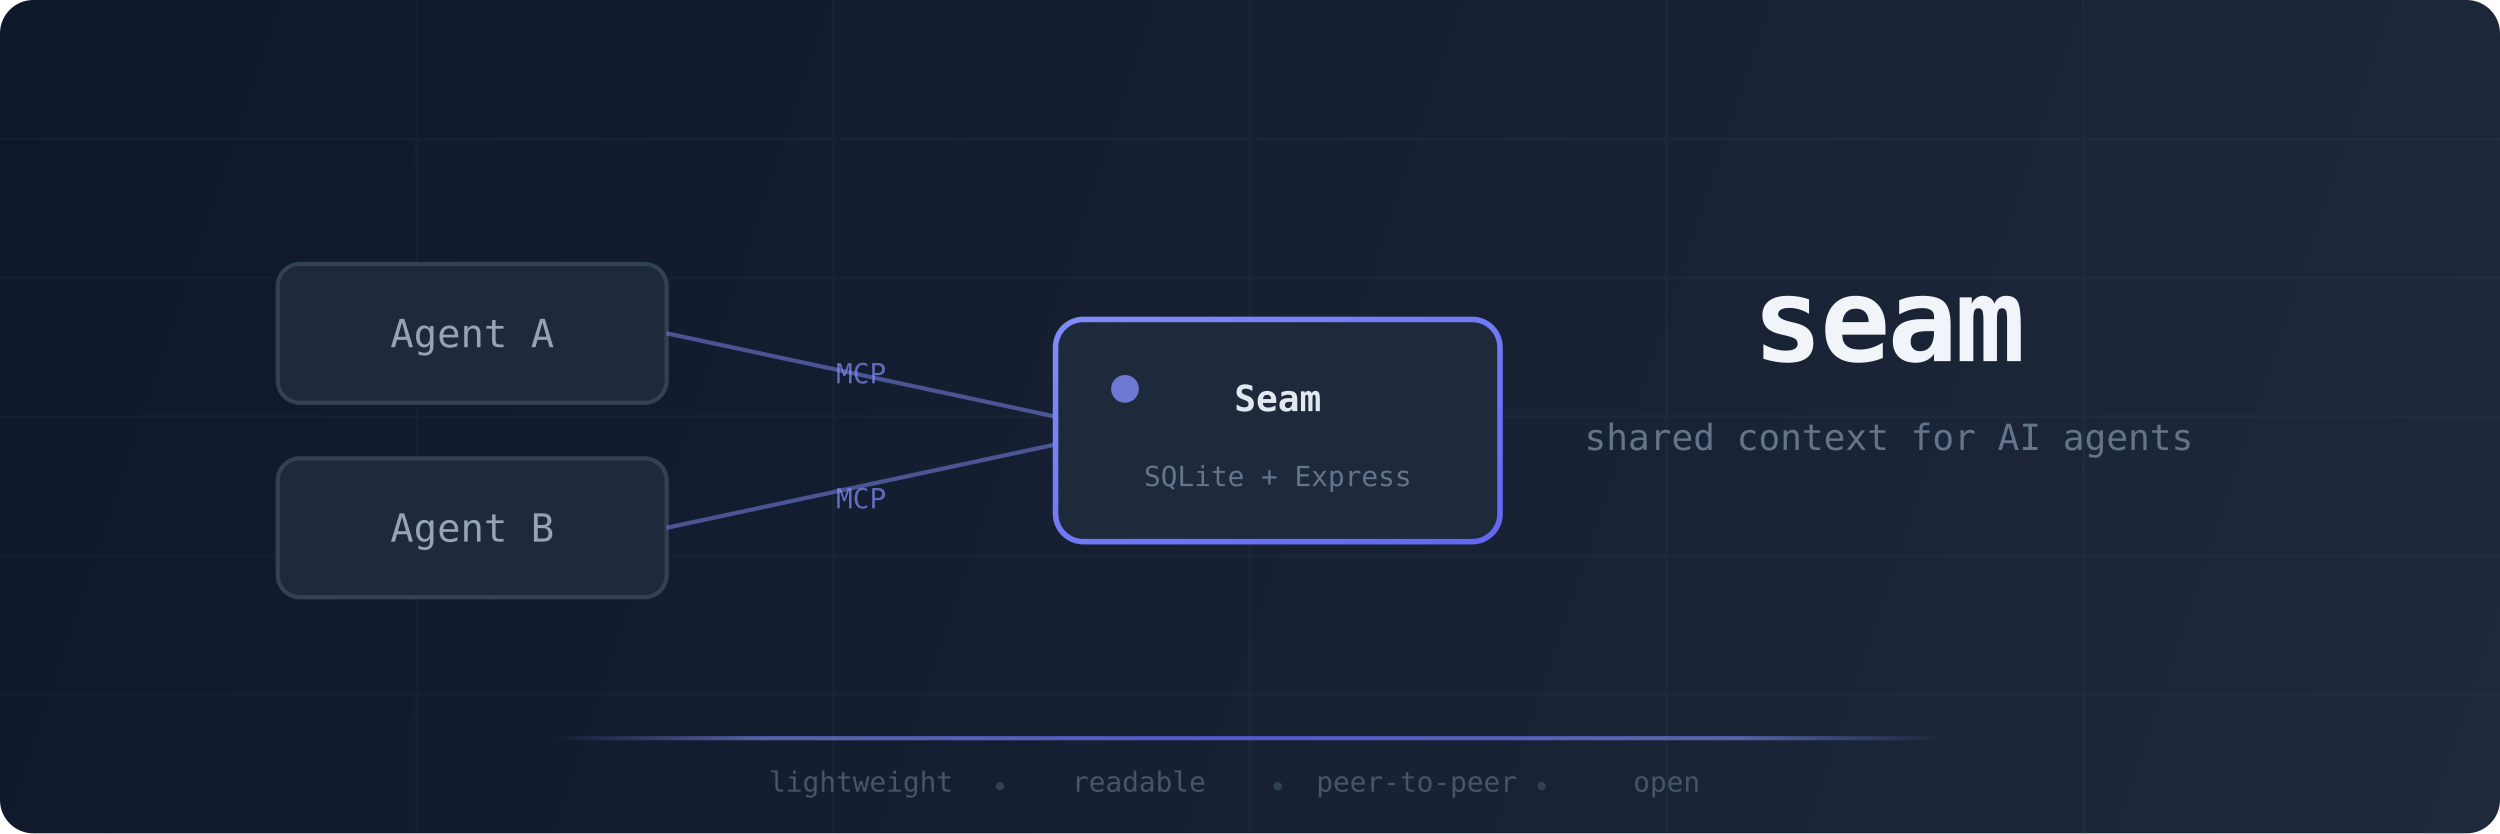
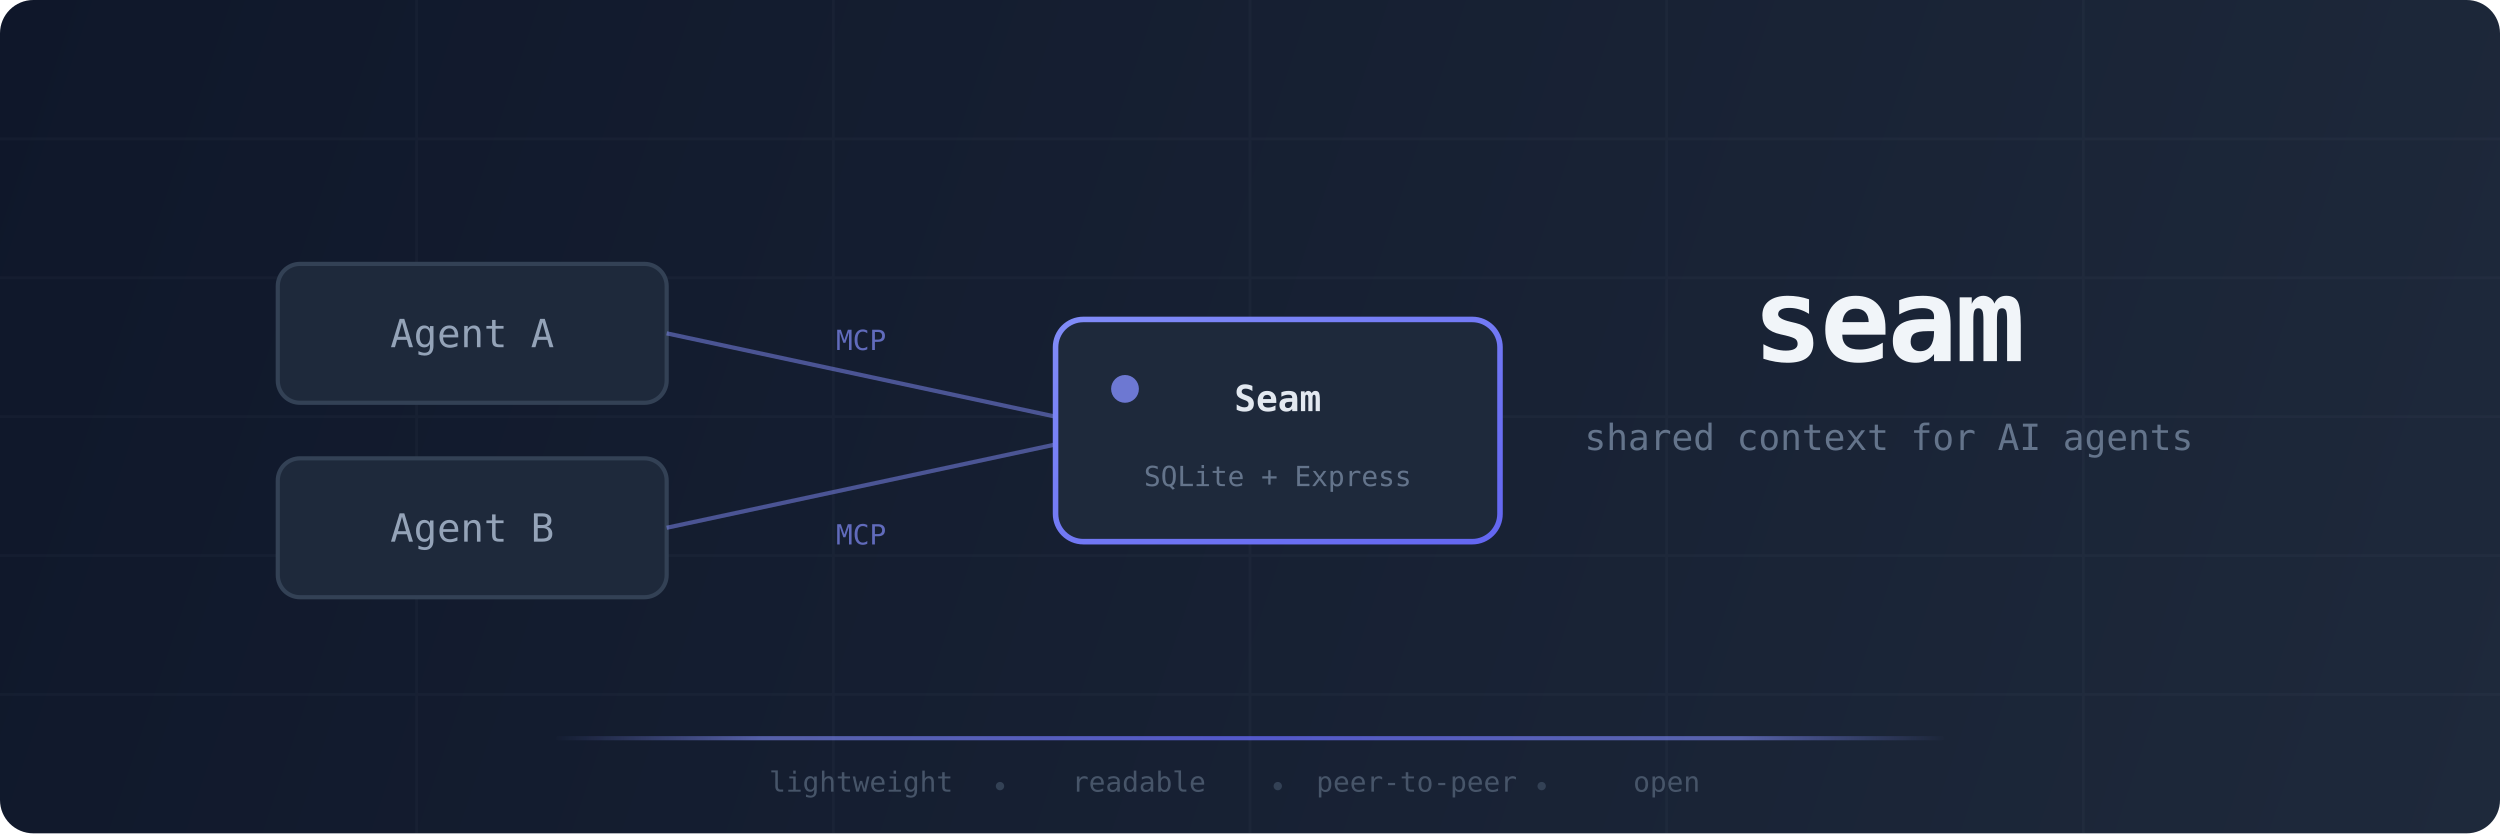
<svg xmlns="http://www.w3.org/2000/svg" viewBox="0 0 900 300" fill="none">
  <defs>
    <linearGradient id="bg" x1="0" y1="0" x2="900" y2="300" gradientUnits="userSpaceOnUse">
      <stop offset="0%" stop-color="#0f172a" />
      <stop offset="100%" stop-color="#1e293b" />
    </linearGradient>
    <linearGradient id="accent" x1="0" y1="0" x2="1" y2="1">
      <stop offset="0%" stop-color="#818cf8" />
      <stop offset="100%" stop-color="#6366f1" />
    </linearGradient>
    <linearGradient id="line" x1="0" y1="0" x2="1" y2="0">
      <stop offset="0%" stop-color="#818cf8" stop-opacity="0" />
      <stop offset="15%" stop-color="#818cf8" stop-opacity="0.6" />
      <stop offset="50%" stop-color="#6366f1" stop-opacity="0.8" />
      <stop offset="85%" stop-color="#818cf8" stop-opacity="0.6" />
      <stop offset="100%" stop-color="#818cf8" stop-opacity="0" />
    </linearGradient>
  </defs>
  <rect width="900" height="300" rx="12" fill="url(#bg)" />
  <g opacity="0.04" stroke="#94a3b8" stroke-width="1">
    <line x1="0" y1="50" x2="900" y2="50" />
    <line x1="0" y1="100" x2="900" y2="100" />
    <line x1="0" y1="150" x2="900" y2="150" />
    <line x1="0" y1="200" x2="900" y2="200" />
    <line x1="0" y1="250" x2="900" y2="250" />
    <line x1="150" y1="0" x2="150" y2="300" />
    <line x1="300" y1="0" x2="300" y2="300" />
    <line x1="450" y1="0" x2="450" y2="300" />
    <line x1="600" y1="0" x2="600" y2="300" />
    <line x1="750" y1="0" x2="750" y2="300" />
  </g>
  <rect x="100" y="95" width="140" height="50" rx="8" fill="#1e293b" stroke="#334155" stroke-width="1.5" />
  <text x="170" y="125" text-anchor="middle" font-family="ui-monospace, SFMono-Regular, Menlo, Monaco, monospace" font-size="14" fill="#94a3b8">Agent A</text>
  <rect x="100" y="165" width="140" height="50" rx="8" fill="#1e293b" stroke="#334155" stroke-width="1.5" />
  <text x="170" y="195" text-anchor="middle" font-family="ui-monospace, SFMono-Regular, Menlo, Monaco, monospace" font-size="14" fill="#94a3b8">Agent B</text>
  <line x1="240" y1="120" x2="380" y2="150" stroke="#818cf8" stroke-width="1.5" opacity="0.5" />
  <line x1="240" y1="190" x2="380" y2="160" stroke="#818cf8" stroke-width="1.5" opacity="0.5" />
-   <text x="310" y="138" text-anchor="middle" font-family="ui-monospace, SFMono-Regular, Menlo, Monaco, monospace" font-size="10" fill="#818cf8" opacity="0.7">MCP</text>
-   <text x="310" y="183" text-anchor="middle" font-family="ui-monospace, SFMono-Regular, Menlo, Monaco, monospace" font-size="10" fill="#818cf8" opacity="0.7">MCP</text>
+   <text x="310" y="126" text-anchor="middle" font-family="ui-monospace, SFMono-Regular, Menlo, Monaco, monospace" font-size="10" fill="#818cf8" opacity="0.7">MCP</text>
+   <text x="310" y="196" text-anchor="middle" font-family="ui-monospace, SFMono-Regular, Menlo, Monaco, monospace" font-size="10" fill="#818cf8" opacity="0.7">MCP</text>
  <rect x="380" y="115" width="160" height="80" rx="10" fill="#1e293b" stroke="url(#accent)" stroke-width="2" />
  <circle cx="405" cy="140" r="5" fill="#818cf8" opacity="0.8" />
  <text x="460" y="148" text-anchor="middle" font-family="ui-monospace, SFMono-Regular, Menlo, Monaco, monospace" font-size="13" font-weight="bold" fill="#e2e8f0">Seam</text>
  <text x="460" y="175" text-anchor="middle" font-family="ui-monospace, SFMono-Regular, Menlo, Monaco, monospace" font-size="10" fill="#64748b">SQLite + Express</text>
  <text x="680" y="130" text-anchor="middle" font-family="ui-monospace, SFMono-Regular, Menlo, Monaco, monospace" font-size="42" font-weight="bold" fill="#f1f5f9" letter-spacing="-1">seam</text>
  <text x="680" y="162" text-anchor="middle" font-family="ui-monospace, SFMono-Regular, Menlo, Monaco, monospace" font-size="13" fill="#64748b">shared context for AI agents</text>
  <rect x="200" y="265" width="500" height="1.5" rx="1" fill="url(#line)" />
  <text x="310" y="285" text-anchor="middle" font-family="ui-monospace, SFMono-Regular, Menlo, Monaco, monospace" font-size="10" fill="#475569">lightweight</text>
  <text x="410" y="285" text-anchor="middle" font-family="ui-monospace, SFMono-Regular, Menlo, Monaco, monospace" font-size="10" fill="#475569">readable</text>
  <text x="510" y="285" text-anchor="middle" font-family="ui-monospace, SFMono-Regular, Menlo, Monaco, monospace" font-size="10" fill="#475569">peer-to-peer</text>
  <text x="600" y="285" text-anchor="middle" font-family="ui-monospace, SFMono-Regular, Menlo, Monaco, monospace" font-size="10" fill="#475569">open</text>
  <circle cx="360" cy="283" r="1.5" fill="#334155" />
  <circle cx="460" cy="283" r="1.5" fill="#334155" />
  <circle cx="555" cy="283" r="1.5" fill="#334155" />
</svg>
